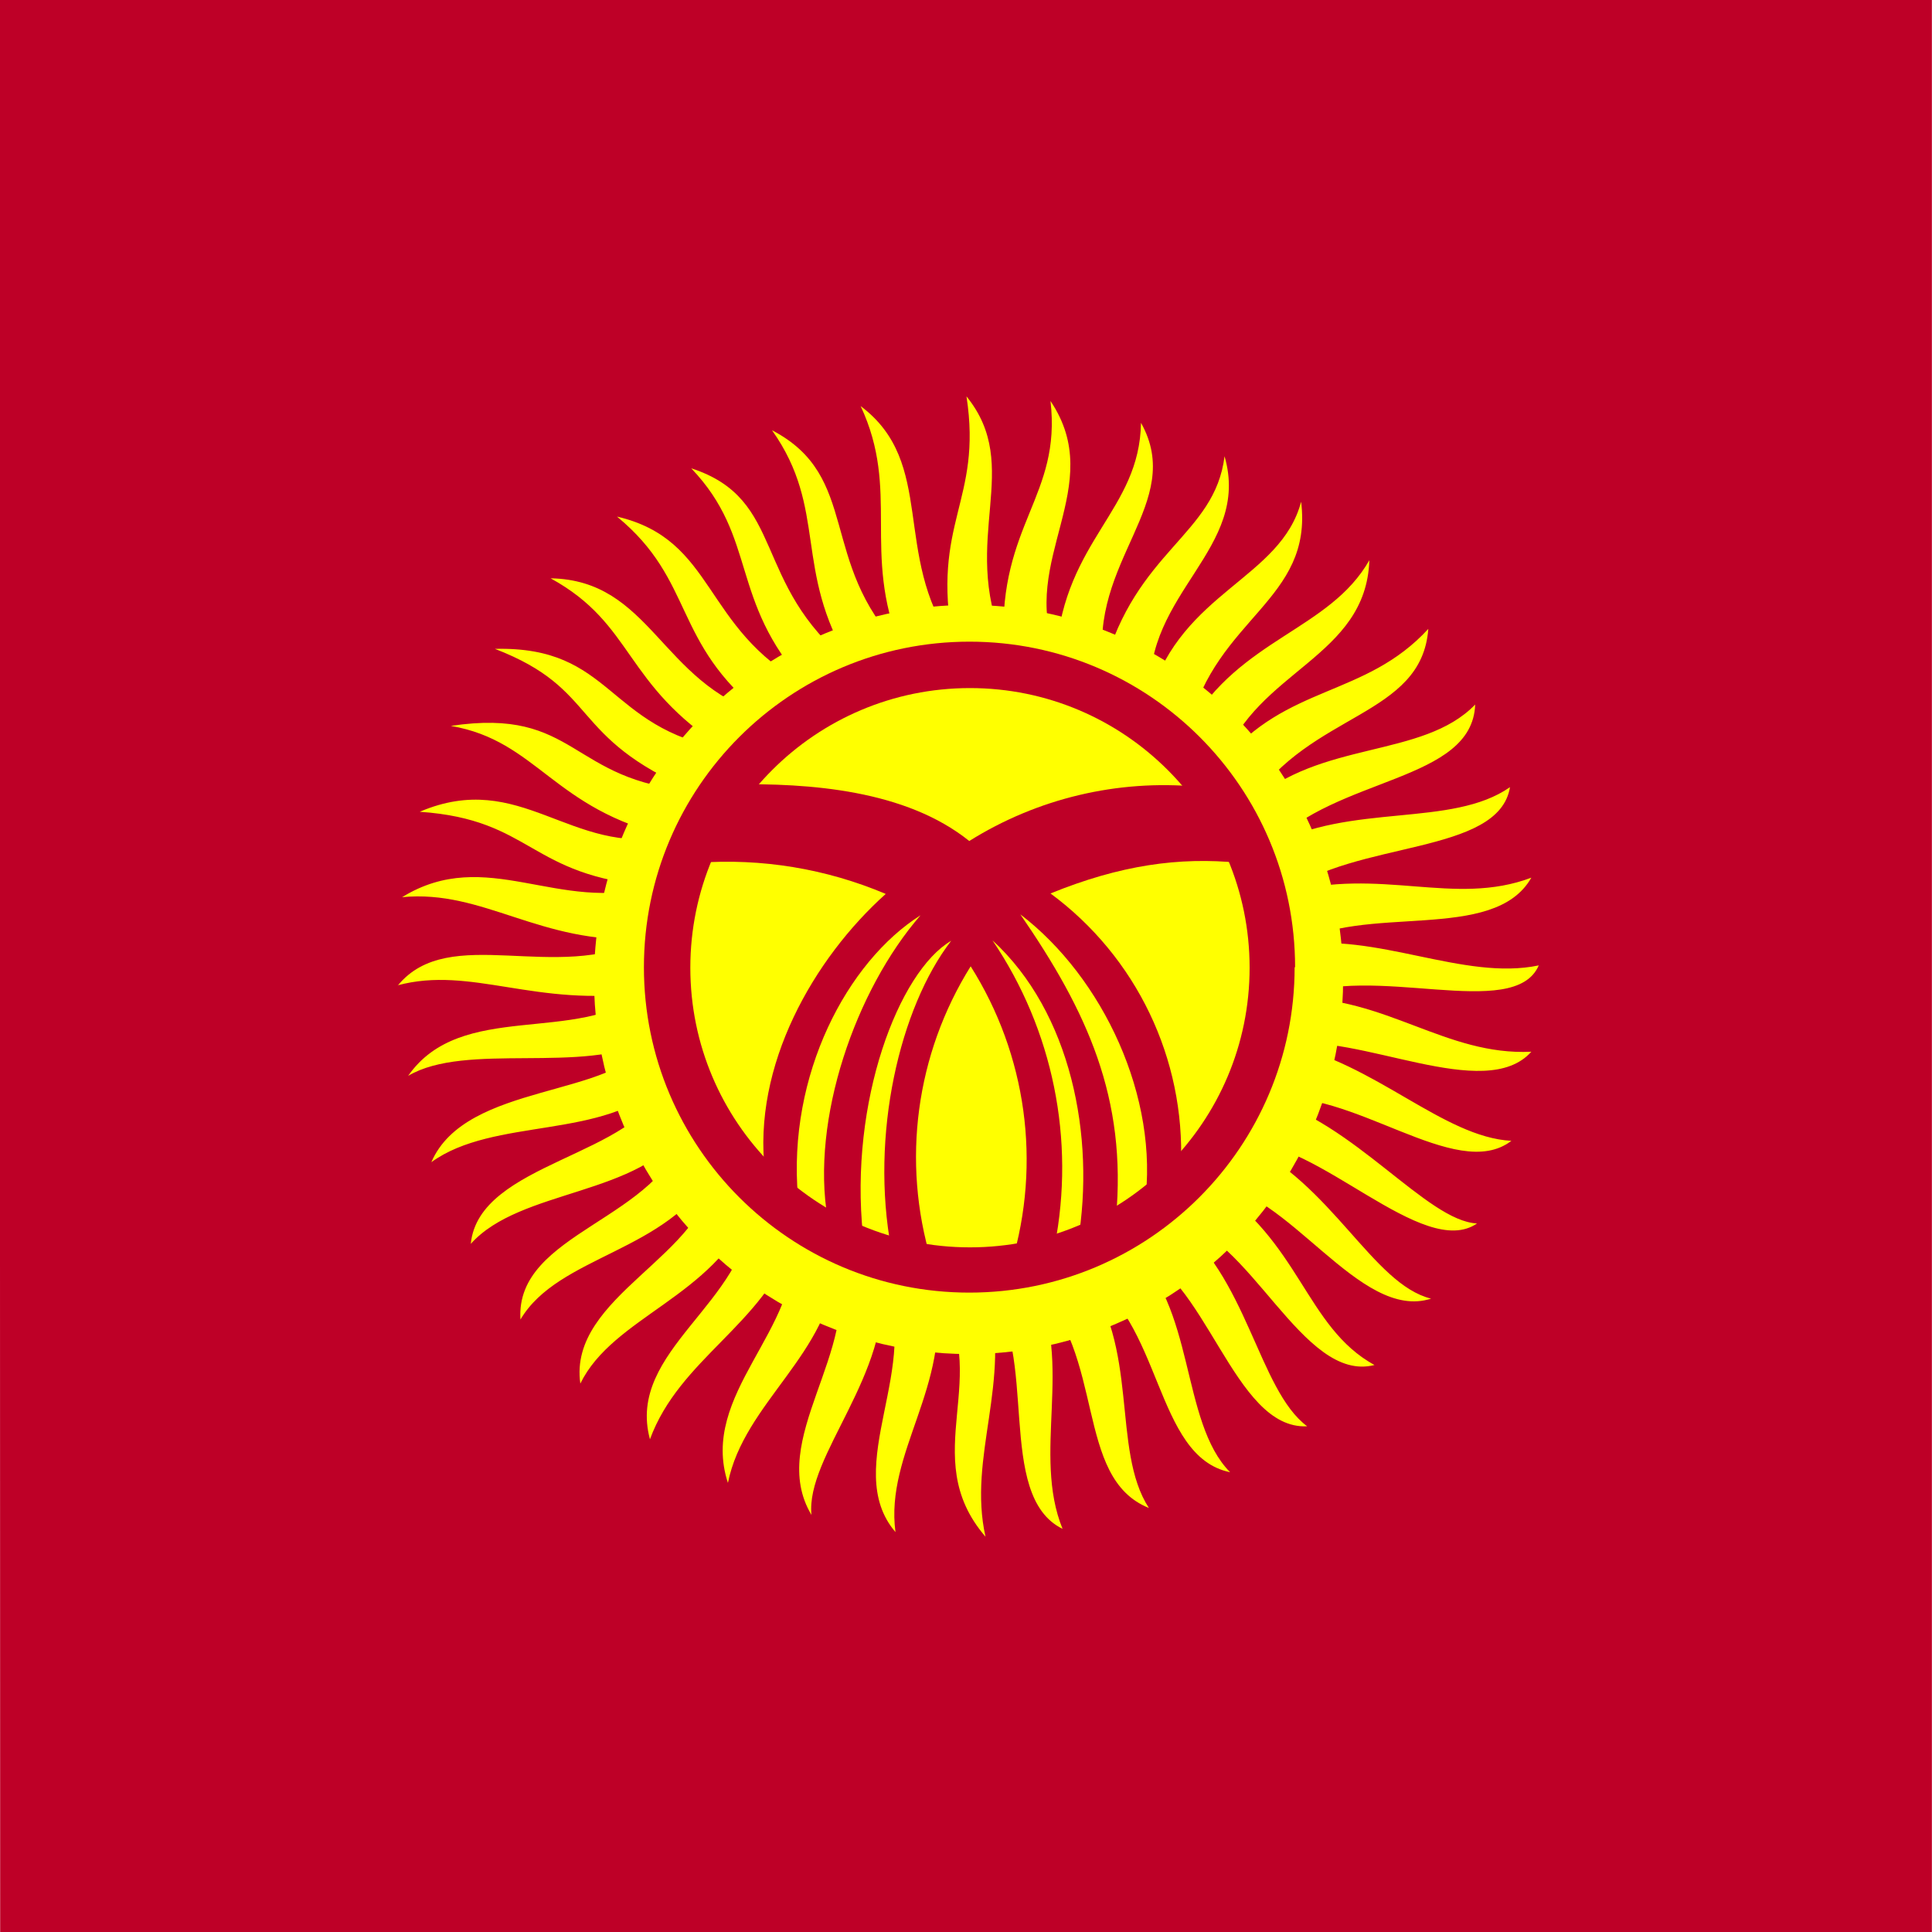
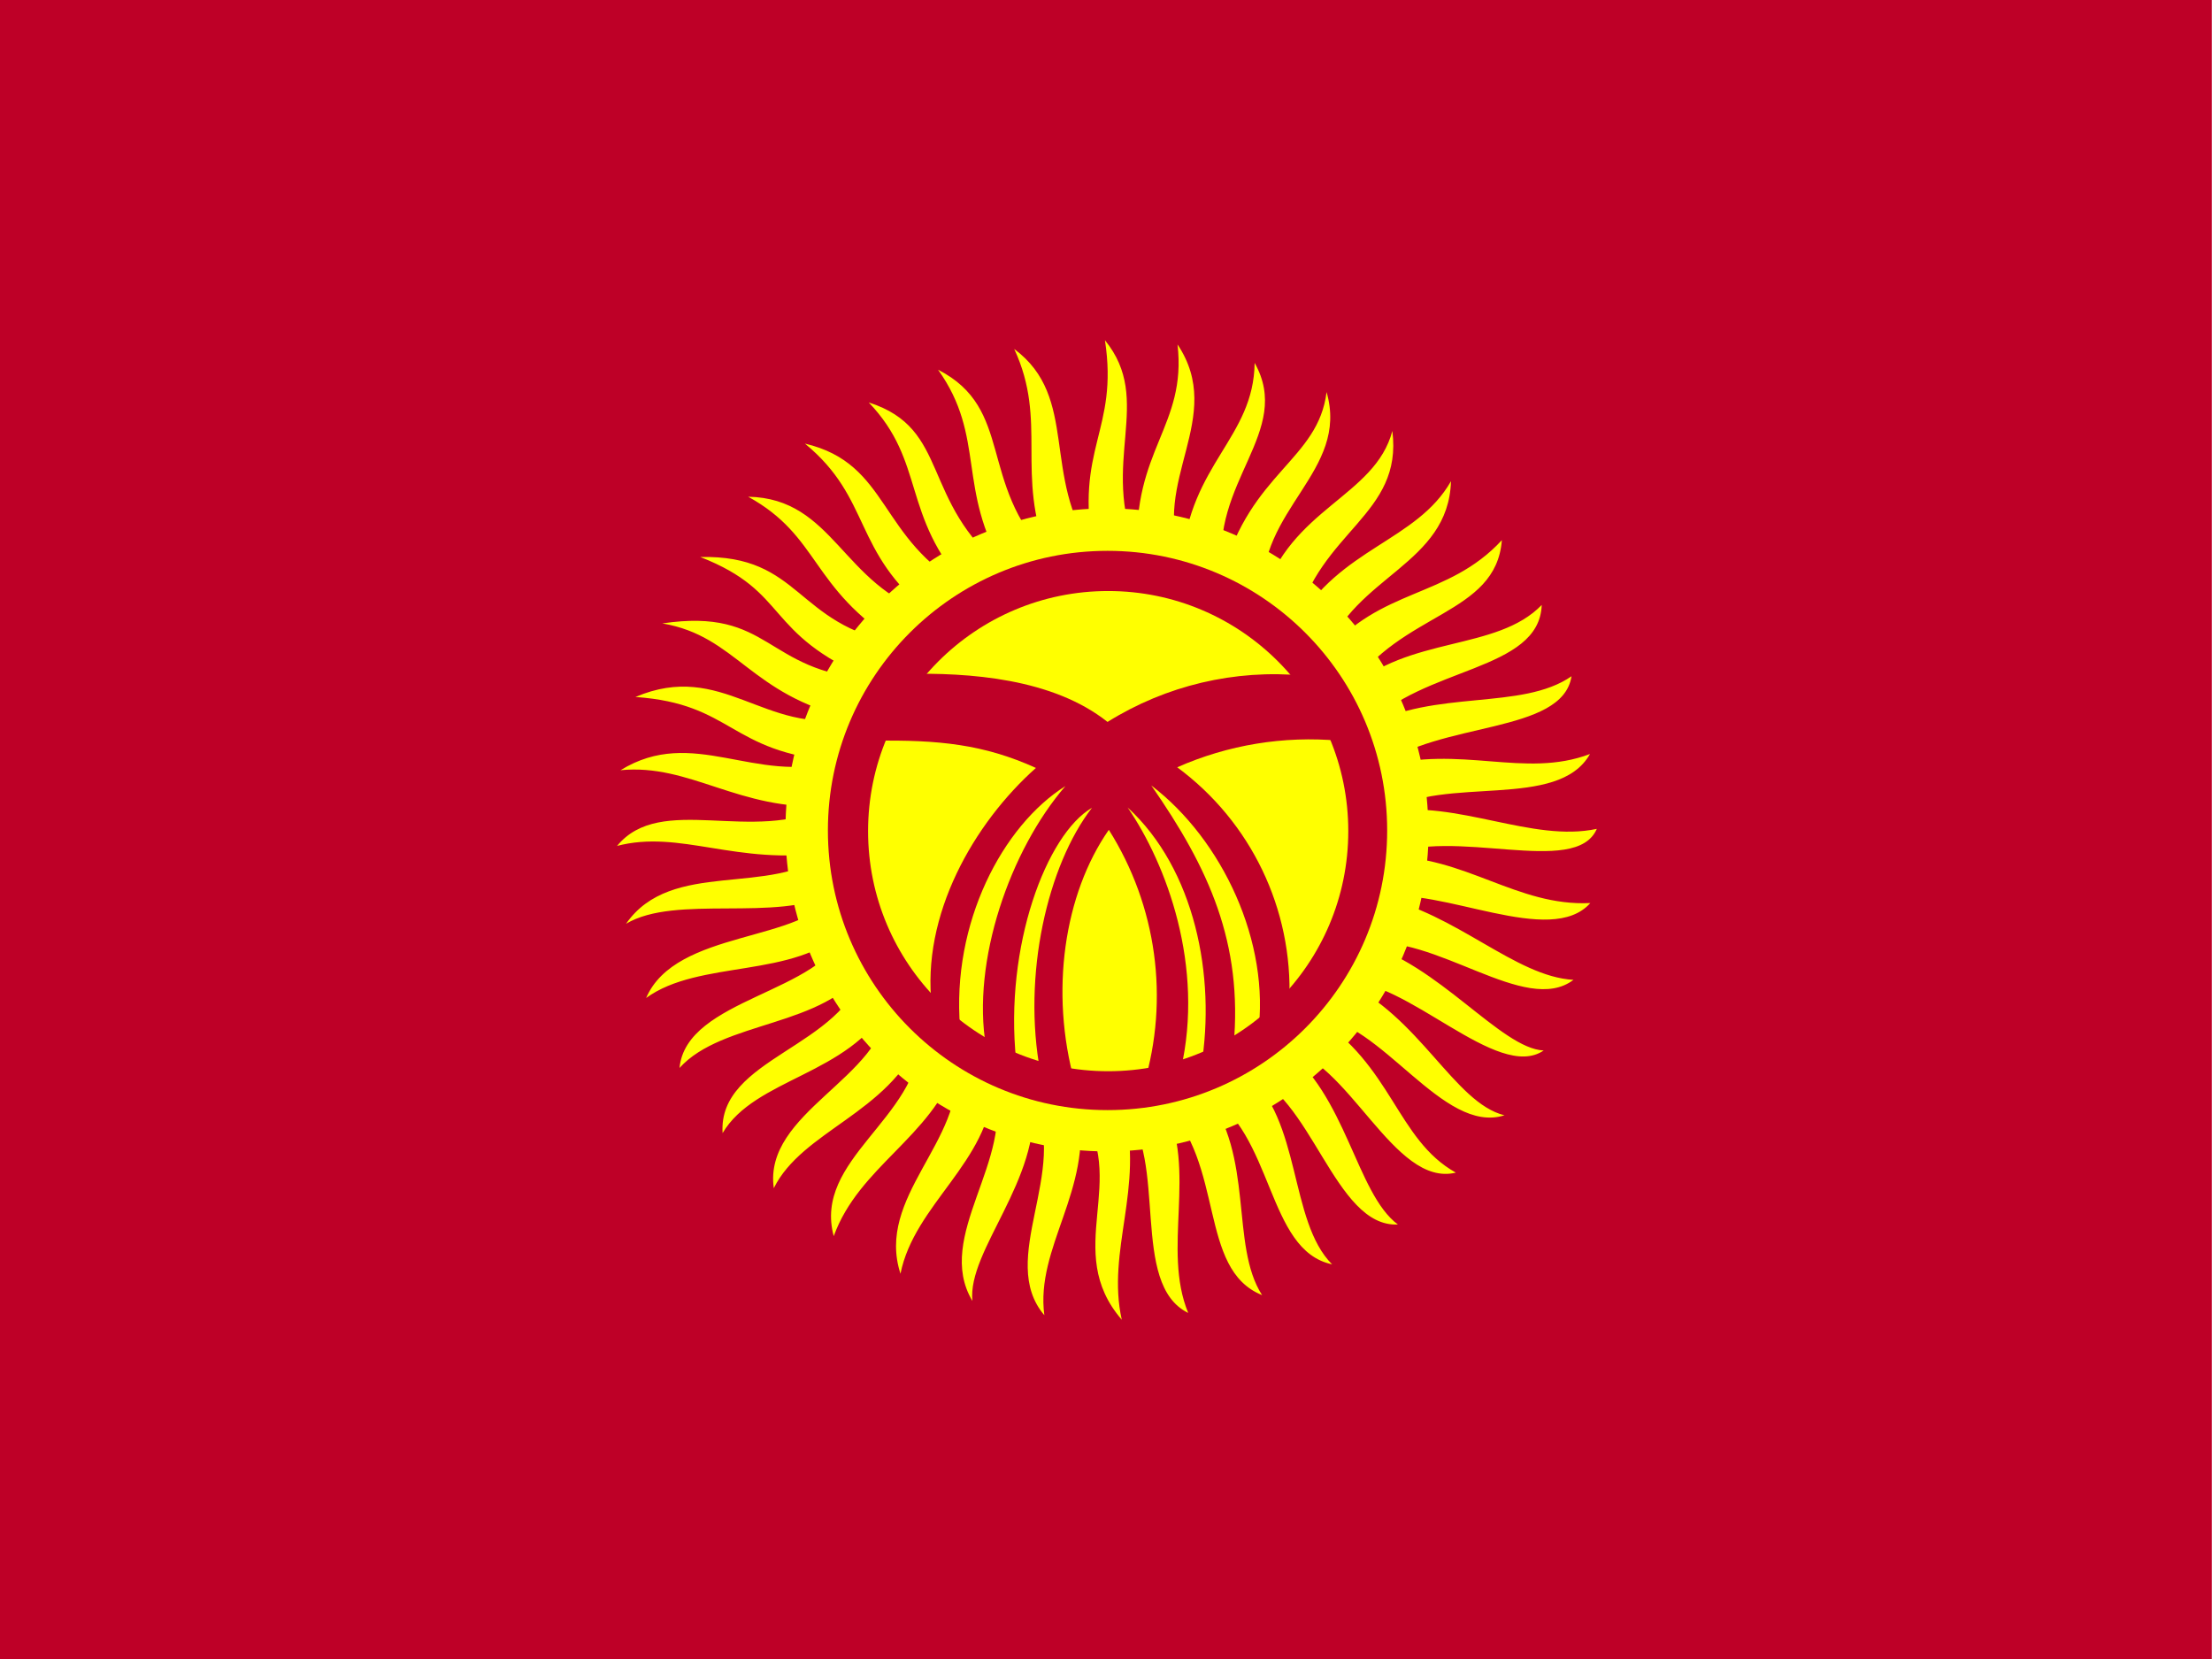
- <svg xmlns="http://www.w3.org/2000/svg" id="flag-icon-css-kg" viewBox="0 0 512 512">
+ <svg xmlns="http://www.w3.org/2000/svg" id="flag-icon-css-kg" viewBox="0 0 640 480">
  <defs>
-     <clipPath id="a">
-       <path fill-opacity=".7" d="M104 0h416.3v416.3H104.1z" />
+     <clipPath id="kg-a">
+       <path fill-opacity=".7" d="M-85 0h682.7v512H-85z" />
    </clipPath>
  </defs>
-   <g fill-rule="evenodd" clip-path="url(#a)" transform="translate(-128) scale(1.23)">
-     <path fill="#be0027" d="M0 0h625v416.3H0z" />
-     <path fill="#ff0" d="M189.8 212.3c11.1-13.5 34.1-.3 52.9-10-22.3 1.2-34.4-10.7-52-9 18.2-11.2 33.7 3.6 54.1-2.4-27-2.2-25.8-14.3-50.3-16 21.8-9.3 32.5 9.6 53.9 5.3-25.2-5.8-28.5-20.6-47.2-23.8 27.3-4.1 25.5 12 52.3 14-27.2-11.6-20-21.8-42.8-30.6 25.5-.6 23.8 17 49.5 21.6-22-14-19.3-26.8-37.5-36.8 21.6.4 23.7 22.5 45.7 29.3-19.6-15.5-14.5-28.7-31.4-42.6 21.4 5 18.3 24.1 40.6 36.2-16.5-18.3-10.2-31.5-24.6-46.6 20.6 6.7 12.8 24.8 34.2 42-12.3-20.2-4.7-33.1-16.8-50.2 19.2 10 9.9 28.4 27.7 46.8-8.4-20.7 0-33.6-8.6-52 16.4 12.3 6.7 32 19.9 50.9-4.8-26 6.4-30.3 2.9-53 12.4 15.3-1.5 30.6 8 53-1-25.5 12.5-31.5 10.1-52 12.4 18.4-6.9 34.4 1.2 54.1 2-24.3 18-30.5 18.3-49.4 9.7 17.3-11.5 29.8-8 52.8 6.9-25.4 23.9-28.5 26-45.6 5.8 20-17.4 29.4-16 51.6 6.9-22.5 28.1-25.2 32.5-41.8 2.6 21.2-18.3 25-24.1 48.4 11-19 30.2-20.7 38.8-35.8-.7 21-24.3 23.7-31.5 43.4 13.6-16.7 30.6-13.8 44.2-28.6-1.4 19-25.4 17.9-38.2 37.5 14.8-13.6 37-9.5 48.3-21.2-.6 16.7-30 15.5-44 30.4 17.2-9.3 38.9-3.8 51.5-12.6C427 184.3 396 181 381 192.4c20.5-5.7 36.3 3 53-3.3-8.1 14.3-36.3 5.3-51.3 14.6 17.8-3 36.7 7.7 52.9 4.3-5.3 12.3-36.2-.8-53 7 20-.3 33 12.5 51.4 11.6-10 11.2-37.2-4.2-53-1.6 19.3 4 34 20 48.7 20.8-12 9.2-34.5-11.8-52.8-9.1 18.8 5 34.6 26.4 45.4 26.9-11.6 8-34.6-18.3-50.3-17.4 19 8.7 27.8 30.5 40.4 33.6-15.5 5-30.8-23.7-47.5-24.7 19.3 12.2 20.4 30.8 35.3 39-15.6 4-26.8-28.5-43.3-31.2 15.9 11.6 18.2 36.5 28.8 44.4-16 .8-21.7-33.1-38-38 14 11.7 10.6 37 21.4 47.9-16.5-3.4-14.4-33-31.7-43 12.4 15.8 6 38.1 14.2 50.7-16.2-6.5-9.1-33-24.6-48 8.4 16.8-.6 36.3 6 52.5-14.7-7.2-4.8-38.5-16.1-51 5.2 19.4-4.4 35.4-.5 52.7-15.1-17.5 2.3-35-10.8-53 3.4 20.6-10.9 34.8-8.6 52-12-14 6.4-36.5-2.9-54.1 2 20.1-16.5 37.7-15.2 50.4-9.7-16.2 10.8-35.4 5.3-53.9-1.2 19.2-19.8 29.6-23.3 47-6.3-19.2 15.9-33.1 14-52-6.4 18-24.4 25.2-30.8 42.6-5.2-19.2 21.1-29.4 21.8-49.6-8.1 19-29.7 23.1-36.8 37.6-2.7-19 27.5-27.6 28.6-45.7-9.7 17.4-33.3 18-41.5 31.9-1.2-19 30.6-21.4 35.6-41.3-9.7 14.8-35.6 13-46.3 25 1.7-17.7 36-18.8 41.5-34.6-12.8 12.3-36.5 7.2-50 17 7.5-17.4 39.8-13.7 47-26.3-14.2 7.5-39.5.3-52 7.7 11.4-16.4 36.5-6.6 50.7-18-23.1 3.4-37-5.8-53-1.5z" />
-     <path fill="#ff0" d="M393.4 208.2a80.7 80.7 0 11-161.3 0 80.7 80.7 0 01161.3 0z" />
-     <path fill="#be0027" d="M383 208.4a70.1 70.1 0 11-140.2 0 70.1 70.1 0 01140.3 0z" />
-     <path fill="#ff0" d="M373.3 208.5a60.2 60.2 0 11-120.5 0 60.2 60.2 0 01120.5 0z" />
-     <path fill="#be0027" d="M261.8 169c16.7-.3 37.4 1.2 51.1 12.2a79 79 0 0149.2-11.7l9 16.4c-13-1.3-25.7.5-40.7 6.6a69.3 69.3 0 0128.1 58.6c-2.2 2.8-5.6 5.8-7.8 8.5 3.2-23.1-9-49-26.8-62.6 14.4 20.9 23 39.6 20.6 65.5l-8.2 5.1c3.8-22.8-1.5-49.5-18.4-65a87.5 87.5 0 0113.4 65.8c-2.6.8-6.6 3-9.3 3.8a78 78 0 00-8.8-64 77.6 77.6 0 00-8.5 63.4l-8.6-2.5c-4.6-24.5 1.8-52 12.9-66.4-11.3 6.6-22 34.7-19 63.4l-7.6-3.5c-3.7-21.4 6-49.3 20-65.4-15.8 10-28.7 34.4-26.4 60.7-2.4-2.1-4.7-3.2-7.1-5.3-2.8-23 10.5-46.1 26-60a87.6 87.6 0 00-40.6-6.7c2.5-5.3 5-11.5 7.5-16.8z" />
+   <g fill-rule="evenodd" clip-path="url(#kg-a)" transform="translate(79.6) scale(.9375)">
+     <path fill="#be0027" d="M-128 0h768.8v512H-128z" />
+     <path fill="#ff0" d="M105.5 261.1c13.6-16.6 41.9-.4 65-12.3-27.4 1.5-42.3-13.2-63.9-11.1 22.4-13.8 41.5 4.5 66.5-2.8-33.1-2.8-31.7-17.7-61.9-19.8 26.8-11.4 40 11.8 66.3 6.5-31-7.1-35-25.3-58-29.2 33.6-5 31.4 14.8 64.3 17.2-33.4-14.3-24.7-26.8-52.6-37.7 31.3-.7 29.2 21 61 26.6-27.2-17.2-23.9-32.9-46.2-45.2 26.5.5 29 27.6 56.1 36-24.1-19.1-17.8-35.3-38.6-52.4 26.4 6.2 22.5 29.6 50 44.6-20.4-22.6-12.6-38.8-30.3-57.3 25.4 8.1 15.7 30.4 42 51.6-15-24.9-5.7-40.8-20.6-61.7 23.6 12.1 12.2 34.9 34 57.5-10.3-25.5 0-41.3-10.5-63.9 20.2 15 8.2 39.3 24.5 62.5-6-32 7.8-37.2 3.5-65.2 15.3 18.8-1.8 37.6 10 65.3-1.5-31.5 15.3-38.8 12.4-64 15.1 22.6-8.5 42.3 1.4 66.5 2.5-29.8 22.1-37.6 22.4-60.8 12 21.3-14 36.7-9.8 65 8.5-31.2 29.4-35 32-56 7.1 24.6-21.4 36-19.7 63.4 8.5-27.7 34.6-31 40-51.4 3.3 26-22.4 30.7-29.7 59.5 13.5-23.5 37.2-25.4 47.8-44-.8 25.8-29.8 29.2-38.7 53.3 16.7-20.5 37.7-17 54.4-35.1-1.8 23.3-31.3 22-47 46.1 18.1-16.7 45.4-11.7 59.3-26.1-.7 20.6-36.9 19-54 37.5 21-11.6 47.8-4.8 63.2-15.5-2.8 18-41 13.8-59.3 28 25.2-7 44.7 3.7 65-4-9.9 17.5-44.6 6.4-63 17.8 22-3.7 45.2 9.6 65.1 5.3-6.5 15.2-44.6-1-65 8.5 24.4-.2 40.3 15.5 63 14.4-12.3 13.8-45.7-5.1-65.2-1.9 23.8 5 42 24.6 60 25.6-14.9 11.3-42.5-14.5-65-11.3 23.2 6.2 42.6 32.5 55.8 33.1-14.3 9.8-42.5-22.5-61.8-21.3 23.5 10.6 34.2 37.5 49.7 41.3-19.1 6.1-37.9-29.2-58.4-30.5 23.8 15 25.1 38 43.4 48.2-19.3 4.7-33-35.2-53.3-38.6 19.5 14.3 22.5 45 35.4 54.6-19.6 1-26.7-40.7-46.8-46.7 17.2 14.4 13.1 45.6 26.5 59-20.4-4.3-17.8-40.6-39.1-52.9 15.3 19.4 7.5 46.9 17.5 62.4-19.9-8-11.3-40.6-30.2-59 10.3 20.6-.8 44.6 7.4 64.5-18.2-8.9-6-47.4-19.9-62.7 6.4 23.8-5.4 43.5-.6 64.8-18.6-21.5 2.8-43.2-13.3-65.1 4.2 25.1-13.4 42.7-10.6 63.7-14.7-17.2 8-44.7-3.5-66.4 2.4 24.7-20.3 46.4-18.7 62-12-20 13.3-43.6 6.5-66.3-1.4 23.6-24.4 36.4-28.7 57.9-7.7-23.7 19.6-40.8 17.2-64.1-7.8 22.1-30 31-37.8 52.5-6.4-23.7 26-36.2 26.8-61-10 23.2-36.5 28.4-45.3 46.2-3.3-23.5 33.8-34 35.2-56.3-12 21.4-41 22.3-51 39.3-1.5-23.4 37.6-26.3 43.7-50.8-11.9 18.2-43.7 15.9-57 30.7 2.1-21.7 44.4-23 51.2-42.6-15.8 15.2-45 9-61.5 21 9.2-21.4 48.9-16.9 57.8-32.3-17.5 9.1-48.6.2-64 9.4 14-20.2 44.8-8.1 62.3-22-28.4 4.1-45.5-7.2-65.2-2z" />
+     <path fill="#ff0" d="M356 256.1a99.2 99.2 0 11-198.5 0 99.2 99.2 0 01198.4 0z" />
+     <path fill="#be0027" d="M343.2 256.3a86.3 86.3 0 11-172.6 0 86.3 86.3 0 01172.6 0z" />
+     <path fill="#ff0" d="M331.2 256.5a74 74 0 11-148.2 0 74 74 0 01148.2 0z" />
+     <path fill="#be0027" d="M194 208c20.5-.5 46 1.4 62.9 14.8a97.1 97.1 0 0160.5-14.3l11 20.1a101 101 0 00-50 8.2 85.3 85.3 0 0134.6 72.1c-2.7 3.4-7 7.1-9.7 10.5 4-28.5-11-60.3-32.9-77 17.8 25.6 28.3 48.6 25.4 80.4l-10 6.4c4.6-28-2-61-22.7-80 12 17.5 23.8 49 16.4 81-3.2 1-8.2 3.7-11.4 4.6a96 96 0 00-10.8-78.7c-13.8 19.8-18.3 50-10.5 78-3.8-1-6.7-2.2-10.6-3.1-5.7-30 2.2-64 15.9-81.7-14 8.1-27.1 42.7-23.4 78l-9.3-4.3c-4.5-26.3 7.4-60.6 24.5-80.4-19.4 12.2-35.2 42.3-32.5 74.6-3-2.6-5.7-3.9-8.7-6.6-3.4-28.2 13-56.6 32.1-73.6-16.1-7.3-30-8.7-50-8.4 3.1-6.5 6-14.1 9.2-20.7z" />
  </g>
</svg>
